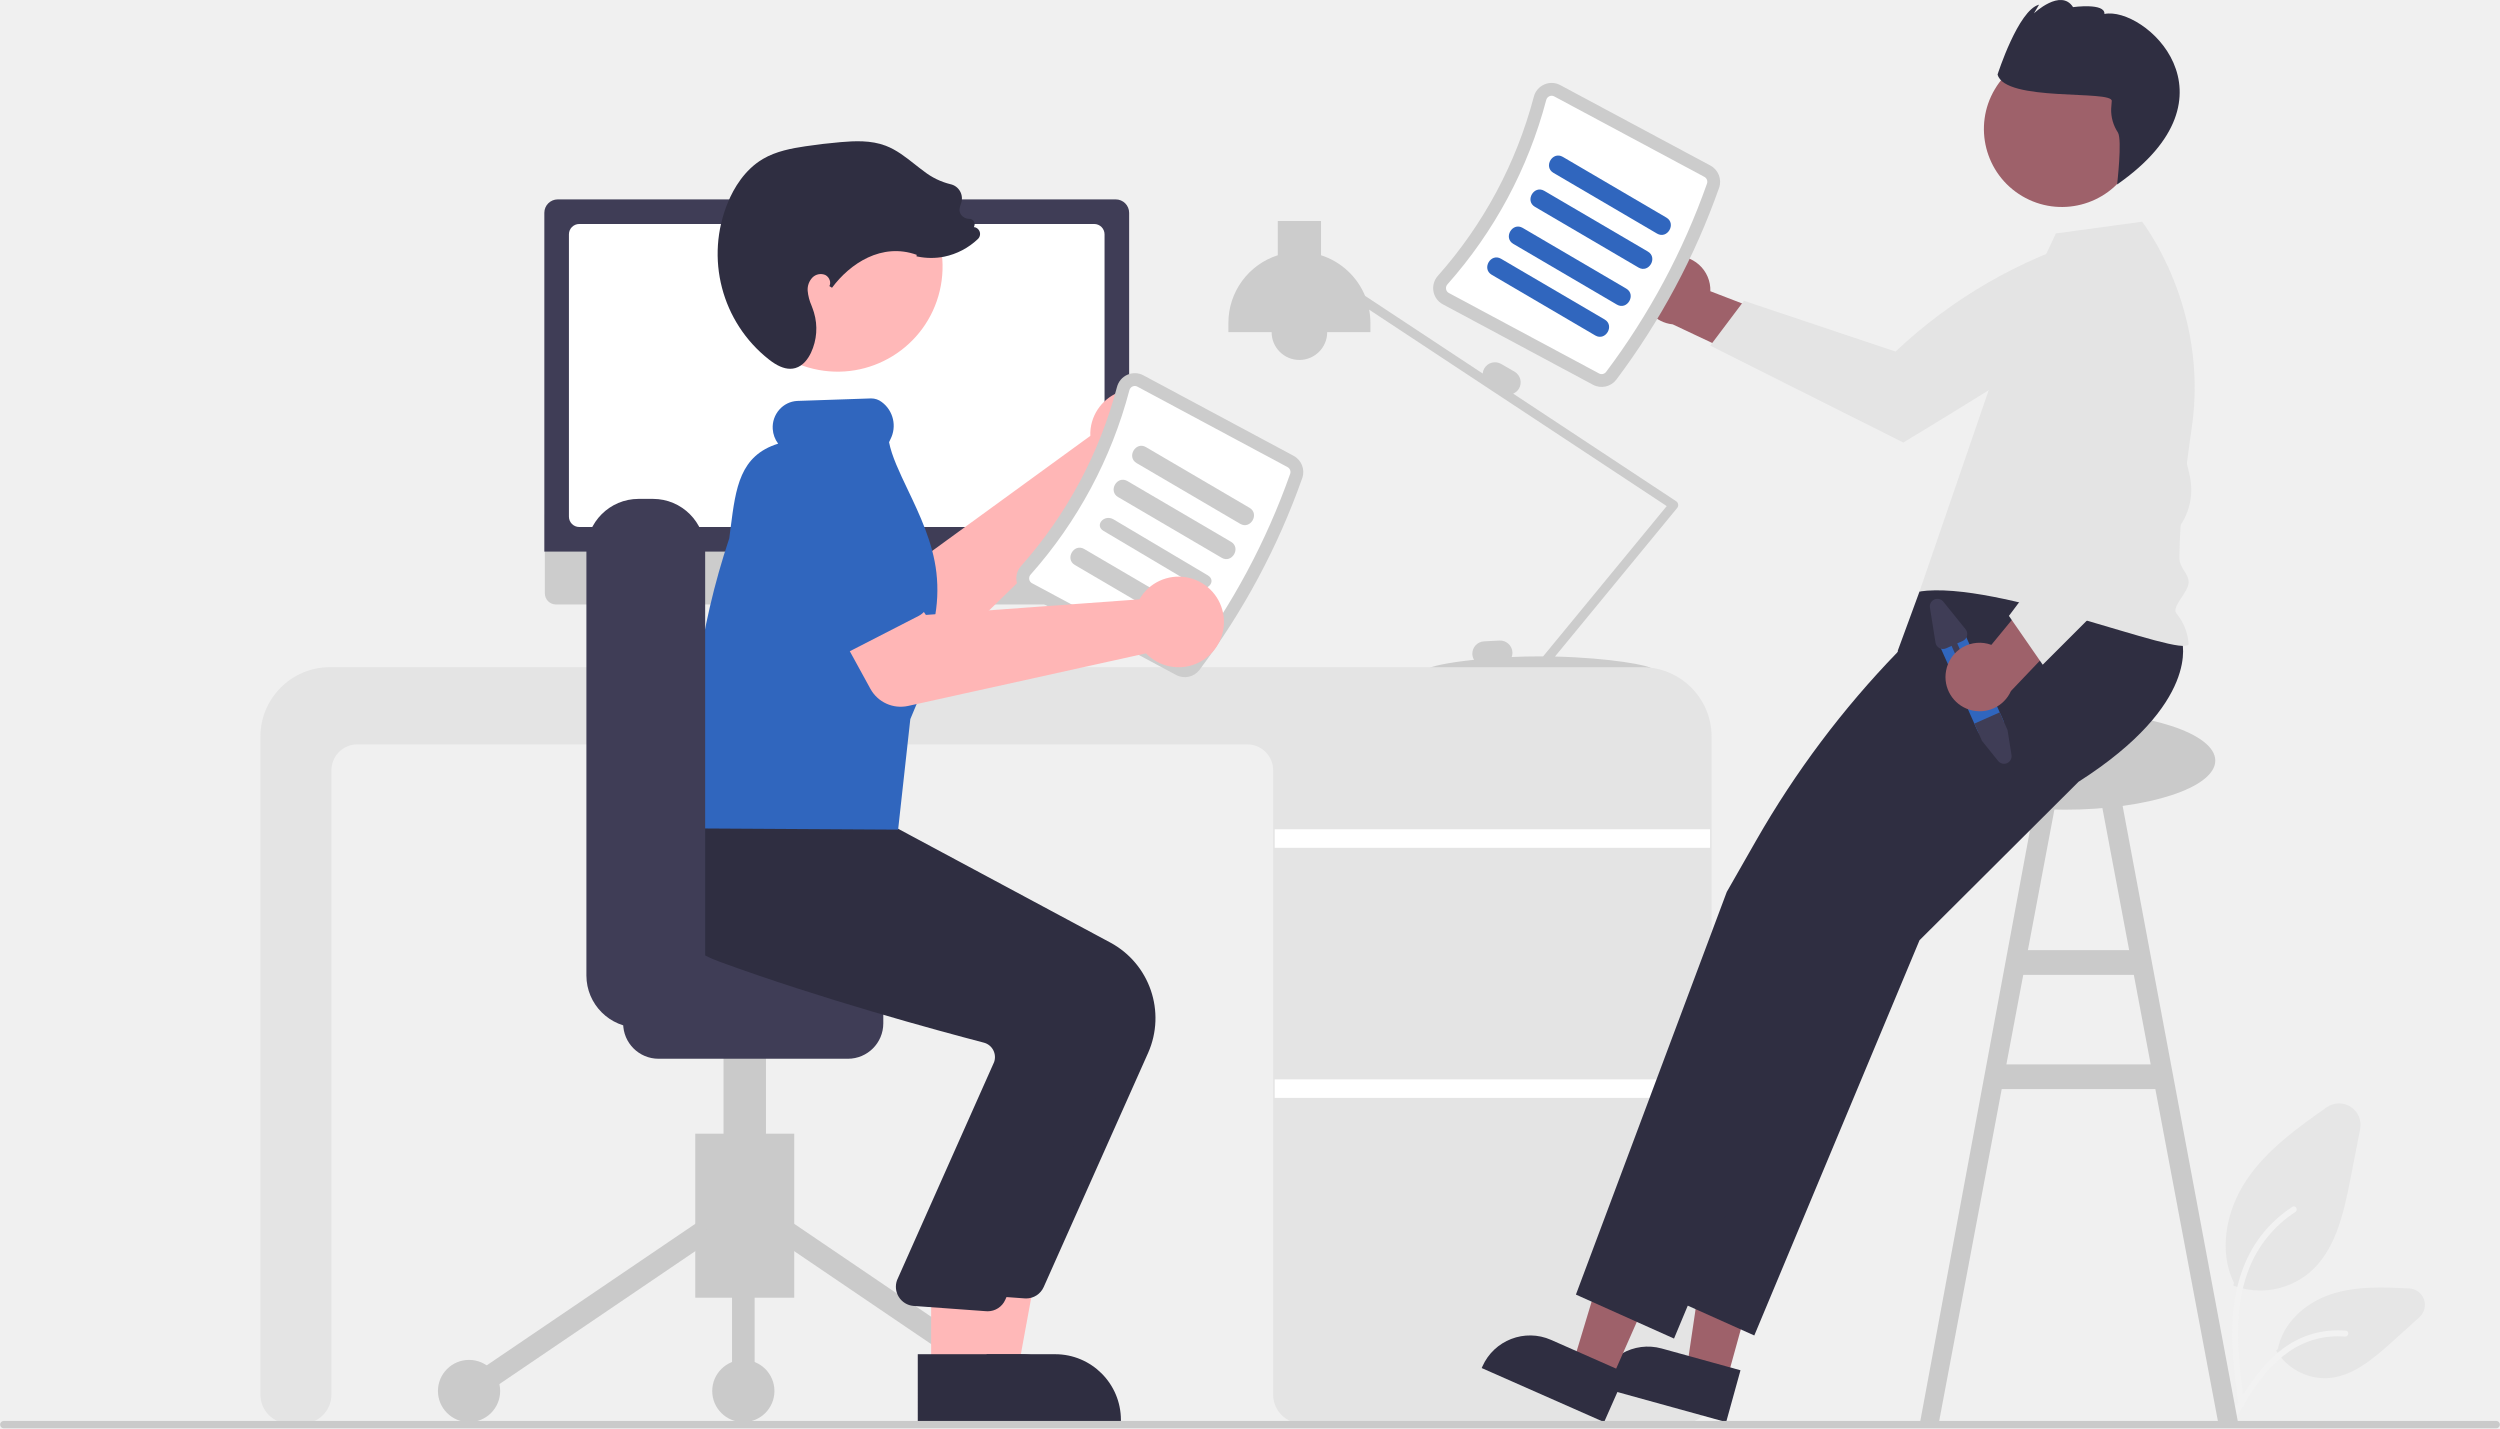
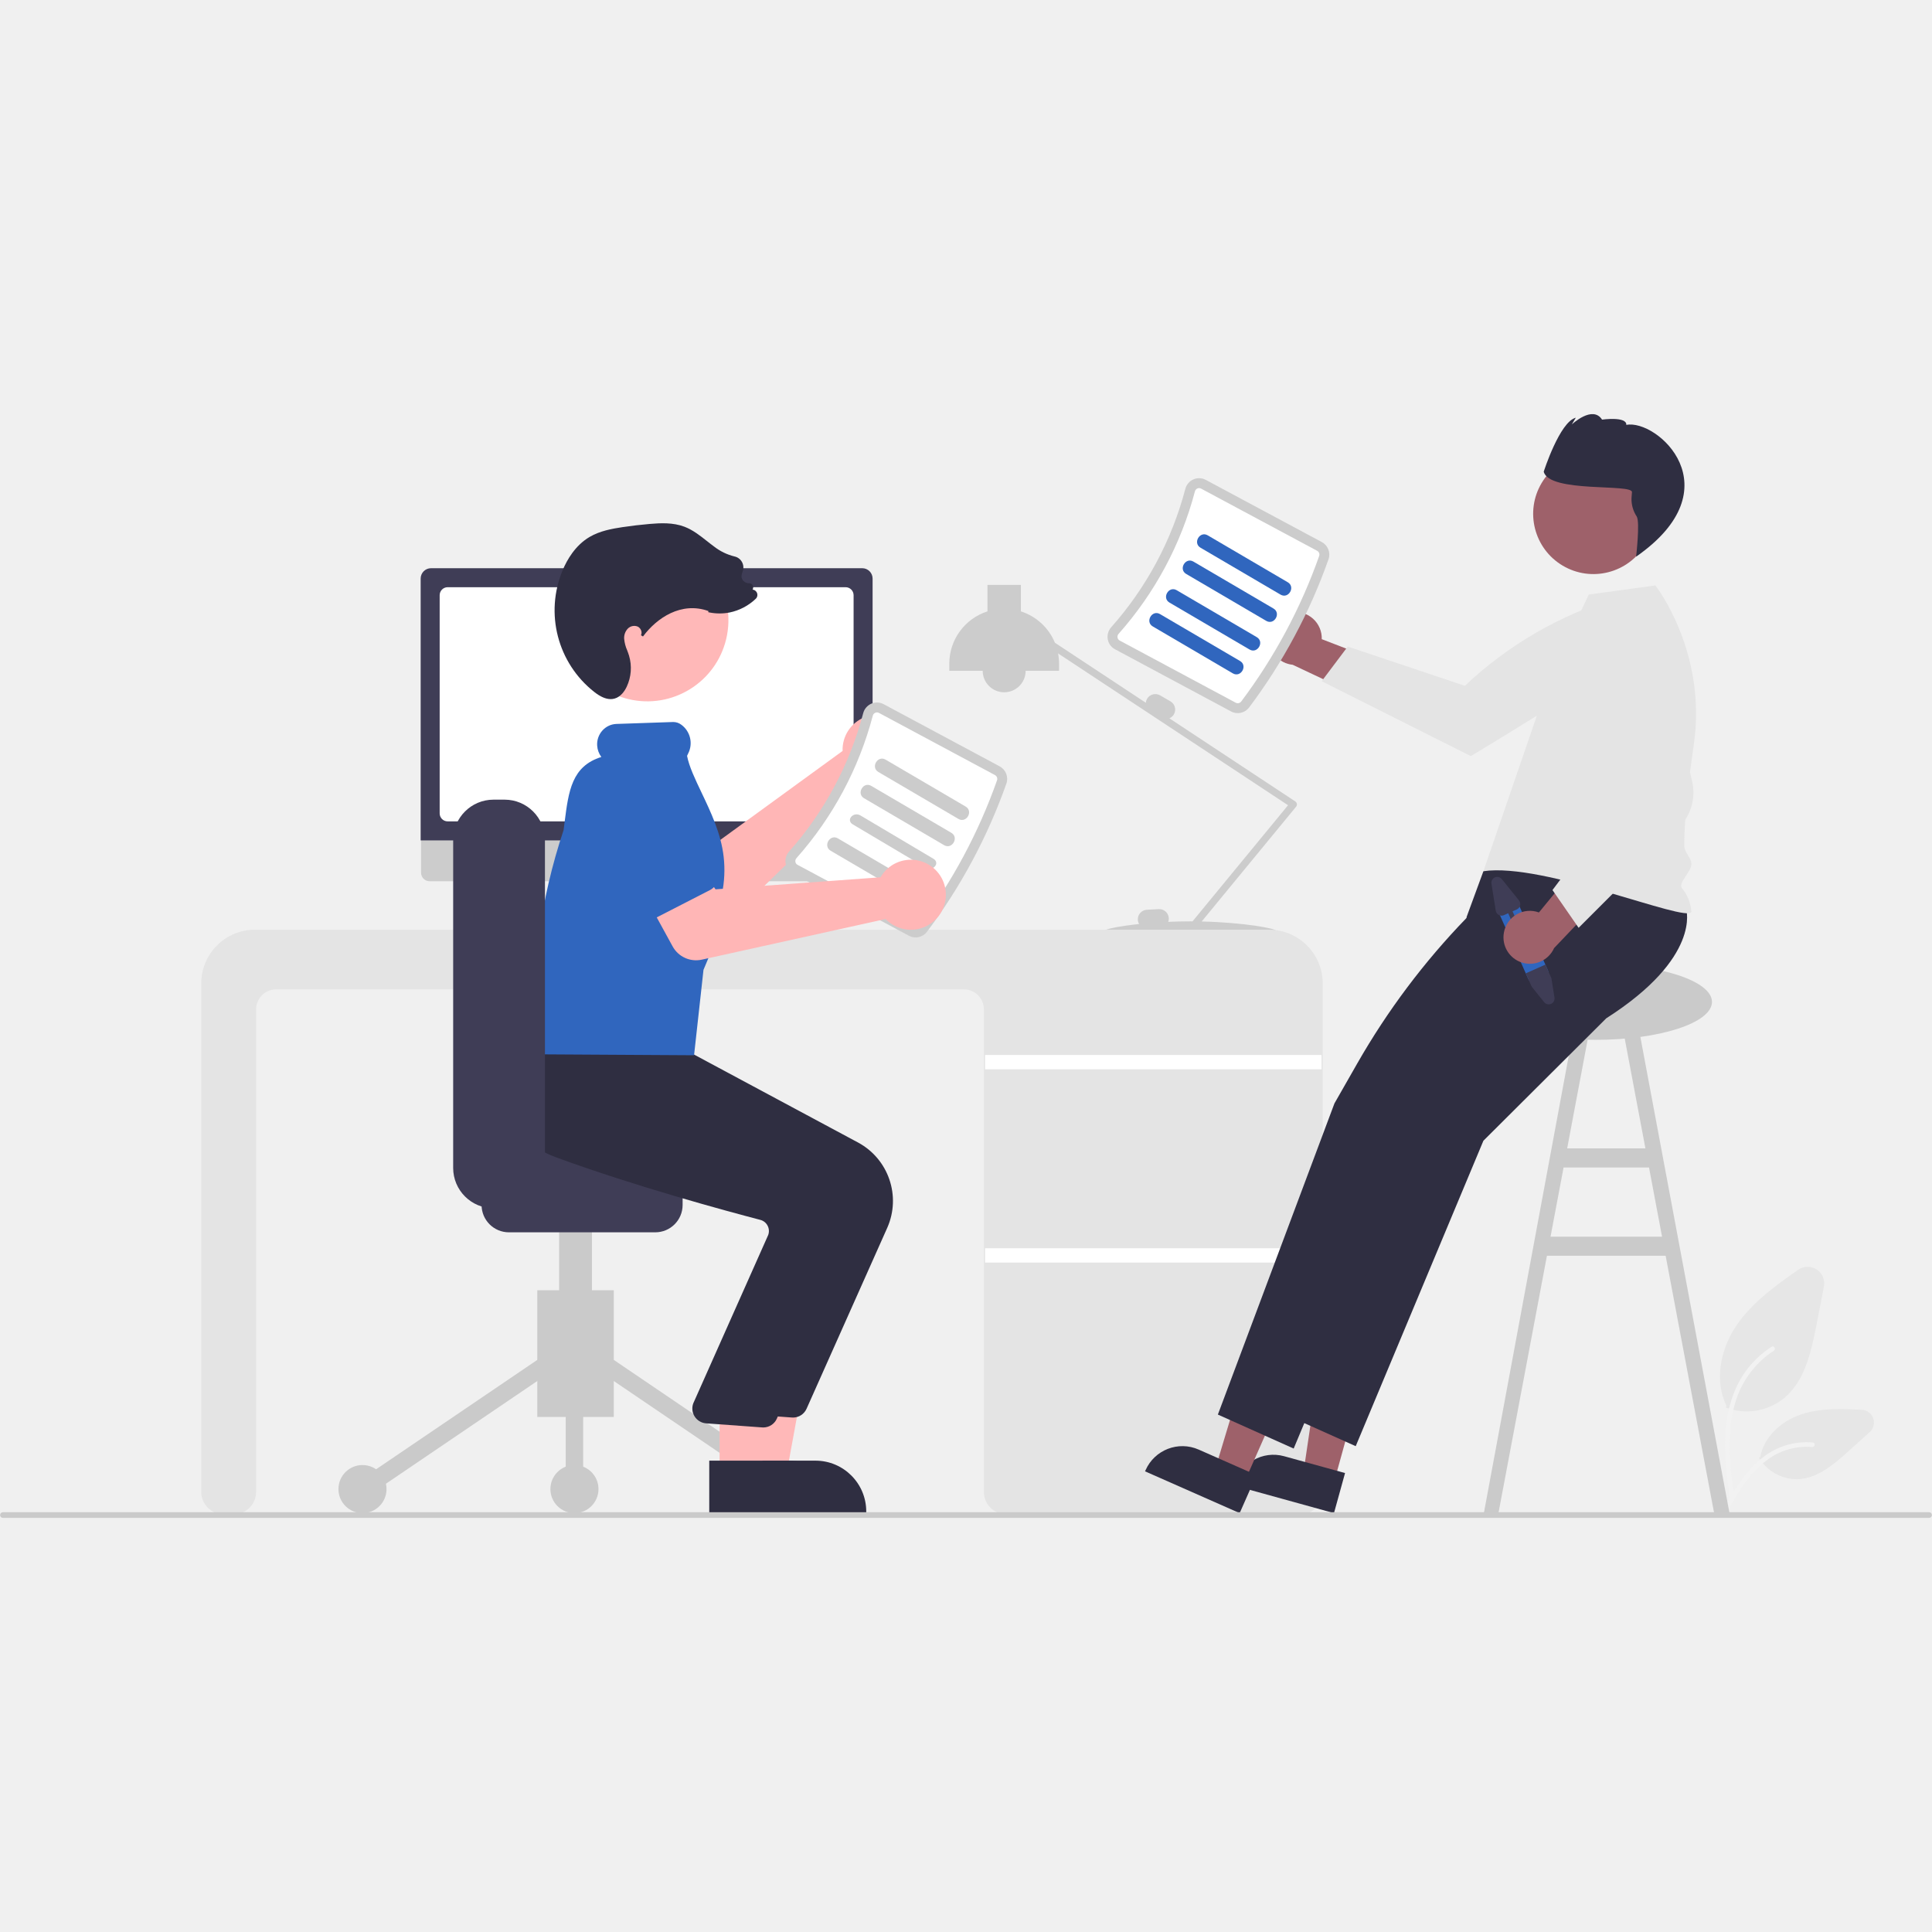
- <svg xmlns="http://www.w3.org/2000/svg" data-name="Layer 1" width="809.675" height="462.577" viewBox="0 0 809.675 462.577">
+ <svg xmlns="http://www.w3.org/2000/svg" data-name="Layer 1" width="400" height="400" viewBox="0 0 809.675 462.577">
  <path d="M328.25,429.039v-130a7,7,0,1,1,14,0v130a7,7,0,0,1-14,0Z" transform="translate(-195.1623 -218.7113)" fill="#f0f0f0" />
  <path d="M311.5,429.039v-130a7,7,0,1,1,14,0v130a7,7,0,0,1-14,0Z" transform="translate(-195.1623 -218.7113)" fill="#f0f0f0" />
  <path d="M294.75,429.039v-130a7,7,0,1,1,14,0v130a7,7,0,0,1-14,0Z" transform="translate(-195.1623 -218.7113)" fill="#f0f0f0" />
  <path d="M927.154,636.675a24.441,24.441,0,0,1-8.271-1.436l-.409-.147.188-.905c-4.752-9.601-3.091-22.753,4.253-33.567,6.677-9.831,16.829-16.979,25.786-23.284a6.967,6.967,0,0,1,10.848,7.029l-3.203,16.434c-2.312,11.855-5.062,23.076-13.217,30.073A24.904,24.904,0,0,1,927.154,636.675Z" transform="translate(-195.1623 -218.7113)" fill="#e6e6e6" />
  <path d="M948.131,665.072a18.621,18.621,0,0,1-15.563-8.565l-.232-.361.554-.488c1.433-7.818,8.173-14.784,17.223-17.78,8.226-2.723,17.306-2.277,25.312-1.886h0a5.349,5.349,0,0,1,3.323,9.314l-9.008,8.131c-6.546,5.907-13.074,11.241-20.949,11.623Q948.459,665.073,948.131,665.072Z" transform="translate(-195.1623 -218.7113)" fill="#e6e6e6" />
  <path d="M920.176,673.764c-1.33-9.905-2.698-19.938-1.765-29.949.829-8.891,3.482-17.576,8.884-24.696a40.516,40.516,0,0,1,10.31-9.551c1.031-.665,1.98,1.005.953,1.667a38.871,38.871,0,0,0-15.112,18.64c-3.29,8.555-3.818,17.88-3.251,26.968.343,5.496,1.07,10.955,1.802,16.408a1.004,1.004,0,0,1-.66,1.188.948.948,0,0,1-1.162-.674Z" transform="translate(-195.1623 -218.7113)" fill="#f2f2f2" />
  <path d="M916.416,679.458c6.403-11.581,13.829-24.453,27.099-28.567a29.613,29.613,0,0,1,11.398-1.203c1.21.107.908,2.014-.3,1.907a27.633,27.633,0,0,0-18.19,4.92c-5.129,3.569-9.122,8.53-12.502,13.792-2.07,3.223-3.925,6.582-5.78,9.938-.593,1.072-2.325.298-1.726-.787Z" transform="translate(-195.1623 -218.7113)" fill="#f2f2f2" />
  <path d="M913.535,679.289,920,679.437,881.02,471.199l-6.465,1.218,10.179,54.02H851.94l10.179-54.02-6.464-1.218L817,679.437l6.139-.148,20.322-107.852h49.751ZM844.969,563.437l5.464-29h35.808l5.464,29Z" transform="translate(-195.1623 -218.7113)" fill="#cacaca" />
  <path d="M631.25,432.356V363.97c0-2.03,3.14-3.682,7-3.682s7,1.652,7,3.682v68.385c0,2.03-3.14,3.682-7,3.682S631.25,434.386,631.25,432.356Z" transform="translate(-195.1623 -218.7113)" fill="#f0f0f0" />
  <path d="M614.5,432.356V363.97c0-2.03,3.14-3.682,7-3.682s7,1.652,7,3.682v68.385c0,2.03-3.14,3.682-7,3.682S614.5,434.386,614.5,432.356Z" transform="translate(-195.1623 -218.7113)" fill="#f0f0f0" />
  <path d="M597.75,432.356V363.97c0-2.03,3.14-3.682,7-3.682s7,1.652,7,3.682v68.385c0,2.03-3.14,3.682-7,3.682S597.75,434.386,597.75,432.356Z" transform="translate(-195.1623 -218.7113)" fill="#f0f0f0" />
  <path d="M738.664,382.065a1.499,1.499,0,0,0-.656-1.028L685.235,346.198a3.954,3.954,0,0,0,1.894-1.659h0a4.012,4.012,0,0,0-1.464-5.464l-4.33-2.5a4.011,4.011,0,0,0-5.464,1.464,3.939,3.939,0,0,0-.507,1.643l-38.094-25.148A23.059,23.059,0,0,0,623,301.377V290.289H609v11.088a23.007,23.007,0,0,0-16,21.912v3h14a9,9,0,0,0,18,0h14v-3a23.123,23.123,0,0,0-.405-4.286l96.369,63.62L694.933,431.293c-.311-.001-.62-.004-.933-.004-3.194,0-6.289.075-9.237.206a3.957,3.957,0,0,0,.229-1.544,4.012,4.012,0,0,0-4.203-3.786l-4.993.26a4.012,4.012,0,0,0-3.787,4.203,3.932,3.932,0,0,0,.542,1.772C663.722,433.337,658,434.631,658,435.289c0,1.078,15.363.052,34.592.002a1.495,1.495,0,0,0,2.566.45l.371-.45c19.172.053,34.471,1.073,34.471-.003,0-1.015-13.602-3.538-31.226-3.943l39.566-48.104A1.501,1.501,0,0,0,738.664,382.065Z" transform="translate(-195.1623 -218.7113)" fill="#ccc" />
  <path d="M740.107,679.789H616.892a9.403,9.403,0,0,1-9.392-9.393V468.181a8.401,8.401,0,0,0-8.392-8.392H310.892a8.401,8.401,0,0,0-8.392,8.392V670.396A9.403,9.403,0,0,1,293.108,679.789h-4.216a9.403,9.403,0,0,1-9.392-9.393V457.289a22.525,22.525,0,0,1,22.5-22.5h425a22.526,22.526,0,0,1,22.5,22.5V670.396A9.404,9.404,0,0,1,740.107,679.789Z" transform="translate(-195.1623 -218.7113)" fill="#e4e4e4" />
  <rect x="412.838" y="268.577" width="141" height="6" fill="#fff" />
  <rect x="412.838" y="349.577" width="141" height="6" fill="#fff" />
  <path d="M491.284,433.801l-4.052-1.706-2.78-20.315H447.431l-3.013,20.232-3.626,1.813a.861.861,0,0,0,.385,1.631h49.772A.861.861,0,0,0,491.284,433.801Z" transform="translate(-195.1623 -218.7113)" fill="#e6e6e6" />
  <path d="M557.071,414.483H375.217a3.603,3.603,0,0,1-3.595-3.603V385.236H560.666V410.88A3.603,3.603,0,0,1,557.071,414.483Z" transform="translate(-195.1623 -218.7113)" fill="#ccc" />
  <path d="M560.856,397.356H371.457V287.632A4.348,4.348,0,0,1,375.8,283.289H556.513a4.348,4.348,0,0,1,4.343,4.343Z" transform="translate(-195.1623 -218.7113)" fill="#3f3d56" />
  <path d="M549.544,389.392H382.769a3.352,3.352,0,0,1-3.348-3.348V294.601a3.352,3.352,0,0,1,3.348-3.348H549.544a3.352,3.352,0,0,1,3.348,3.348V386.044A3.352,3.352,0,0,1,549.544,389.392Z" transform="translate(-195.1623 -218.7113)" fill="#fff" />
  <path d="M736.502,301.75a11.025,11.025,0,0,1,12.592,11.281l36.565,14.074-16.566,11.836-32.183-15.18a11.085,11.085,0,0,1-.407-22.012Z" transform="translate(-195.1623 -218.7113)" fill="#9e616a" />
  <path d="M875.339,294.841l6.186,11.247a32.296,32.296,0,0,1-10.963,18.211c-9.471,7.988-58.992,37.737-58.992,37.737l-62.517-31.385,10.937-14.533,49.082,16.449,0,0a160.767,160.767,0,0,1,64.164-37.094Z" transform="translate(-195.1623 -218.7113)" fill="#e4e4e4" />
  <ellipse cx="668.675" cy="246.336" rx="48.791" ry="15.898" fill="#cacaca" />
  <polygon points="559.217 447.105 546.261 443.524 553.909 391.846 573.031 397.133 559.217 447.105" fill="#9e616a" />
  <path d="M754.212,679.289l-41.775-11.548.146-.528a16.871,16.871,0,0,1,20.755-11.766l.001 0,25.515,7.053Z" transform="translate(-195.1623 -218.7113)" fill="#2f2e41" />
  <polygon points="521.653 447.273 509.356 441.843 524.448 391.831 542.596 399.844 521.653 447.273" fill="#9e616a" />
  <path d="M714.688,679.289,675.039,661.781l.221-.501a16.871,16.871,0,0,1,22.247-8.619l.001 0,24.216,10.693Z" transform="translate(-195.1623 -218.7113)" fill="#2f2e41" />
  <path d="M901.809,426.178s6.517,20.193-33.471,45.73l-51.501,51.319-53.512,128.006-31.77-14.243,6.231-16.632,4.181-11.16,2.139-5.71,2.293-6.121L780.41,506.581l28.57-50.023.829-27.143,7.027-19.134,50.983-18.091Z" transform="translate(-195.1623 -218.7113)" fill="#2f2e41" />
  <path d="M875.809,427.178s6.517,20.193-33.471,45.73l-51.501,51.319-53.512,128.006-31.77-14.243,6.231-16.632,4.181-11.16,2.139-5.71,2.293-6.121L754.41,507.581l9.566-16.749a305.081,305.081,0,0,1,45.646-60.815L819,420.322l1-15,21.82-12.133Z" transform="translate(-195.1623 -218.7113)" fill="#2f2e41" />
  <path d="M845,328.322l16-34,27.922-3.809S910.724,318.291,905,357.322c-2.147,14.637-3.896,29.209-4,42-.028,3.403,2.95,4.923,3,8,.049,3.023-5.643,7.946-4,10a17.53,17.53,0,0,1,4,10c-1.981,4.716-61.956-20.834-87.164-17.042Z" transform="translate(-195.1623 -218.7113)" fill="#e4e4e4" />
  <circle cx="862.949" cy="260.492" r="25.255" transform="translate(2.9207 650.46) rotate(-59.27092)" fill="#9e616a" />
  <path d="M879.095,251.424c-.048.665-.115,1.545-.192,2.54a13.191,13.191,0,0,0,2.199,7.68c1.413,2.389-.273,16.821-.273,16.821,41.368-28.836,8.681-57.807-4.105-55.232.267-3.667-10.161-2.214-10.161-2.214-3.973-6.188-12.682,2.026-12.682,2.026l1.68-2.827c-6.761,1.72-13.444,22.615-13.444,22.615C844.411,251.848,879.362,247.757,879.095,251.424Z" transform="translate(-195.1623 -218.7113)" fill="#2f2e41" />
  <path d="M718.615,341.697a231.85,231.85,0,0,0,33.323-62.191,5.955,5.955,0,0,0-2.812-7.169L700.481,246.272a5.878,5.878,0,0,0-5.157-.209,5.978,5.978,0,0,0-3.407,3.992,141.635,141.635,0,0,1-31.067,57.982,5.977,5.977,0,0,0-1.437,5.047,5.878,5.878,0,0,0,3.03,4.177l48.645,26.065A5.955,5.955,0,0,0,718.615,341.697Z" transform="translate(-195.1623 -218.7113)" fill="#ccc" />
  <path d="M715.296,339.203a1.797,1.797,0,0,1-2.245.464L664.405,313.601a1.725,1.725,0,0,1-.903-1.242,1.825,1.825,0,0,1,.45-1.561,145.803,145.803,0,0,0,31.983-59.69,1.825,1.825,0,0,1,1.049-1.239,1.726,1.726,0,0,1,1.537.064L747.165,275.998a1.797,1.797,0,0,1,.858,2.128A227.698,227.698,0,0,1,715.296,339.203Z" transform="translate(-195.1623 -218.7113)" fill="#fff" />
  <path d="M698.277,274.697l33.552,19.666c3.338,1.957,6.361-3.227,3.028-5.181L701.305,269.516c-3.338-1.957-6.361,3.227-3.028,5.181Z" transform="translate(-195.1623 -218.7113)" fill="#3066be" />
  <path d="M692.277,285.697l33.552,19.666c3.338,1.957,6.361-3.227,3.028-5.181L695.305,280.516c-3.338-1.957-6.361,3.227-3.028,5.181Z" transform="translate(-195.1623 -218.7113)" fill="#3066be" />
  <path d="M685.277,297.697l33.552,19.666c3.338,1.957,6.361-3.227,3.028-5.181L688.305,292.516c-3.338-1.957-6.361,3.227-3.028,5.181Z" transform="translate(-195.1623 -218.7113)" fill="#3066be" />
  <path d="M678.277,307.697l33.552,19.666c3.338,1.957,6.361-3.227,3.028-5.181L681.305,302.516c-3.338-1.957-6.361,3.227-3.028,5.181Z" transform="translate(-195.1623 -218.7113)" fill="#3066be" />
  <path d="M831.232,423.375,843.828,451.701a4.469,4.469,0,0,1-.319,4.243,4.479,4.479,0,0,1-4.54,2.019,4.128,4.128,0,0,1-.868-.232,4.512,4.512,0,0,1-2.496-2.374l-12.596-28.325a4.5,4.5,0,1,1,8.224-3.657Z" transform="translate(-195.1623 -218.7113)" fill="#3066be" />
  <path d="M842.812,449.416l2.524,5.717,1.29,8.105a2.451,2.451,0,0,1-4.329,1.925l-5.222-6.497-2.487-5.592Z" transform="translate(-195.1623 -218.7113)" fill="#3f3d56" />
  <path d="M820.209,415.495l1.805,11.34a2.452,2.452,0,0,0,3.419,1.855l1.79-.796,3.454,7.767a1,1,0,0,0,1.827-.813l-3.454-7.767,1.79-.796a2.455,2.455,0,0,0,1.248-3.232,2.468,2.468,0,0,0-.337-.549l-7.212-8.936a2.453,2.453,0,0,0-4.33,1.926Z" transform="translate(-195.1623 -218.7113)" fill="#3f3d56" />
  <path d="M825.434,435.963a11.025,11.025,0,0,1,14.671-8.402l24.866-30.278,6.021,19.449-24.537,25.771a11.085,11.085,0,0,1-21.022-6.54Z" transform="translate(-195.1623 -218.7113)" fill="#9e616a" />
  <path d="M856.739,433.995,845.787,418.176l31.099-41.465-16.021-34.33,1.167-40.835,13.239-2.446.164.082a32.537,32.537,0,0,1,14.099,16.423c3.303,8.256,10.675,39.25,14.776,56.99a20.679,20.679,0,0,1-5.561,19.389Z" transform="translate(-195.1623 -218.7113)" fill="#e4e4e4" />
  <path d="M548.376,357.557a14.719,14.719,0,0,0-.091,2.316l-56.073,40.794L476.808,393.849l-13.327,21.903,26.098,14.719a11.186,11.186,0,0,0,13.311-1.741l56.435-55.123a14.677,14.677,0,1,0-10.949-16.05Z" transform="translate(-195.1623 -218.7113)" fill="#ffb6b6" />
  <path d="M490.399,402.158l-16.352,27.248a6.292,6.292,0,0,1-9.388,1.625l-24.483-20.107A17.474,17.474,0,0,1,458.247,381.01l29.17,12.099a6.292,6.292,0,0,1,2.983,9.049Z" transform="translate(-195.1623 -218.7113)" fill="#3066be" />
  <rect x="420.336" y="585.879" width="32.052" height="53.115" transform="translate(677.5629 1006.162) rotate(-180)" fill="#cacaca" />
  <rect x="483.525" y="596.633" width="7.327" height="92.965" transform="translate(-513.6929 466.4336) rotate(-55.84051)" fill="#cacaca" />
  <rect x="339.054" y="639.452" width="92.965" height="7.327" transform="translate(-489.758 108.721) rotate(-34.15969)" fill="#cacaca" />
  <circle cx="330.489" cy="450.504" r="10.074" fill="#cacaca" />
  <circle cx="240.742" cy="450.504" r="10.074" fill="#cacaca" />
  <circle cx="151.911" cy="450.504" r="10.074" fill="#cacaca" />
  <rect x="237.079" y="398.304" width="7.326" height="52.2" fill="#cacaca" />
  <rect x="429.494" y="539.174" width="13.737" height="70.515" transform="translate(677.5629 930.1516) rotate(-180)" fill="#cacaca" />
  <path d="M396.984,550.163V533.679a11.46,11.46,0,0,1,11.447-11.447h61.358A11.46,11.46,0,0,1,481.236,533.679v16.484a11.46,11.46,0,0,1-11.447,11.447H408.431A11.46,11.46,0,0,1,396.984,550.163Z" transform="translate(-195.1623 -218.7113)" fill="#3f3d56" />
  <polygon points="312.641 444.129 329.609 444.128 337.683 400.117 312.639 400.118 312.641 444.129" fill="#ffb8b8" />
  <path d="M503.476,679.289l54.715-.002v-.692a21.296,21.296,0,0,0-21.296-21.296h-.002l-33.418.001Z" transform="translate(-195.1623 -218.7113)" fill="#2f2e41" />
  <path d="M533.183,635.548l33.829-75.86a27.801,27.801,0,0,0-12.206-35.688l-73.377-39.347-33.484-2.848-30.886-2.807-.223.377c-.285.481-6.926,11.952-2.437,24.529,3.405,9.54,12.262,16.992,26.324,22.149,32.824,12.035,70.741,22.322,85.52,26.185a4.777,4.777,0,0,1,3.061,2.436,4.842,4.842,0,0,1,.272,3.874l-31.429,70.61a6.228,6.228,0,0,0,5.273,8.345l23.484,1.71q.299.028.595.028A6.224,6.224,0,0,0,533.183,635.548Z" transform="translate(-195.1623 -218.7113)" fill="#2f2e41" />
  <polygon points="301.568 444.129 318.536 444.128 326.61 400.117 301.566 400.118 301.568 444.129" fill="#ffb8b8" />
  <path d="M492.403,679.289l54.715-.002v-.692a21.296,21.296,0,0,0-21.296-21.296h-.002l-33.418.001Z" transform="translate(-195.1623 -218.7113)" fill="#2f2e41" />
  <path d="M520.726,639.701l33.829-75.86a27.801,27.801,0,0,0-12.206-35.688l-73.377-39.347-33.483-2.848-24.192-2.098.003-.332c-.285.481-6.926,11.952-2.437,24.529,3.405,9.54,5.341,16.992,19.404,22.149,32.824,12.035,70.741,22.322,85.52,26.185a4.777,4.777,0,0,1,3.061,2.436,4.842,4.842,0,0,1,.272,3.874l-31.429,70.61a6.228,6.228,0,0,0,5.273,8.345l23.484,1.71q.299.028.595.028A6.224,6.224,0,0,0,520.726,639.701Z" transform="translate(-195.1623 -218.7113)" fill="#2f2e41" />
  <circle cx="466.433" cy="305.085" r="33.995" transform="translate(-133.4516 469.5658) rotate(-76.6227)" fill="#ffb8b8" />
  <path d="M583.615,435.697a231.85,231.85,0,0,0,33.323-62.191,5.955,5.955,0,0,0-2.812-7.169L565.481,340.272a5.878,5.878,0,0,0-5.157-.209,5.978,5.978,0,0,0-3.407,3.992,141.635,141.635,0,0,1-31.067,57.982,5.977,5.977,0,0,0-1.437,5.047,5.878,5.878,0,0,0,3.03,4.177l48.645,26.065A5.955,5.955,0,0,0,583.615,435.697Z" transform="translate(-195.1623 -218.7113)" fill="#ccc" />
  <path d="M580.296,433.203a1.797,1.797,0,0,1-2.245.464L529.405,407.601a1.725,1.725,0,0,1-.903-1.242,1.825,1.825,0,0,1,.45-1.561,145.803,145.803,0,0,0,31.983-59.69,1.825,1.825,0,0,1,1.049-1.239,1.726,1.726,0,0,1,1.537.064L612.165,369.998a1.797,1.797,0,0,1,.858,2.128A227.698,227.698,0,0,1,580.296,433.203Z" transform="translate(-195.1623 -218.7113)" fill="#fff" />
  <path d="M563.277,368.697l33.552,19.666c3.338,1.957,6.361-3.227,3.028-5.181L566.305,363.516c-3.338-1.957-6.361,3.227-3.028,5.181Z" transform="translate(-195.1623 -218.7113)" fill="#ccc" />
  <path d="M557.277,379.697l33.552,19.666c3.338,1.957,6.361-3.227,3.028-5.181L560.305,374.516c-3.338-1.957-6.361,3.227-3.028,5.181Z" transform="translate(-195.1623 -218.7113)" fill="#ccc" />
  <path d="M552.563,390.654l30.514,18.115c3.036,1.802,6.283-1.924,3.252-3.723l-30.514-18.115c-3.036-1.802-6.283,1.924-3.252,3.723Z" transform="translate(-195.1623 -218.7113)" fill="#ccc" />
  <path d="M543.277,401.697l33.552,19.666c3.338,1.957,6.361-3.227,3.028-5.181L546.305,396.516c-3.338-1.957-6.361,3.227-3.028,5.181Z" transform="translate(-195.1623 -218.7113)" fill="#ccc" />
  <path d="M486.034,487.406l-67.274-.402-.018-.479c-1.283-33.754,2.843-64.33,12.612-93.475.138-1.091.287-2.257.434-3.401,1.669-13.039,2.994-23.392,15.393-27.247a8.815,8.815,0,0,1-1.752-4.734,8.613,8.613,0,0,1,2.145-6.3,8.283,8.283,0,0,1,5.753-2.807l23.945-.815a5.604,5.604,0,0,1,3.477,1.179,9.559,9.559,0,0,1,2.784,12.077c-.282.562-.39.817-.431.929.851,4.46,3.377,9.758,6.05,15.364,3.827,8.027,8.165,17.125,9.28,26.858a49.127,49.127,0,0,1-.741,15.749,31.037,31.037,0,0,0-.342,8.453c.219,4.182.425,8.13-1.938,11.948-.603,1.035-1.292,2.139-2.101,3.361l-3.325,7.948Z" transform="translate(-195.1623 -218.7113)" fill="#3066be" />
  <path d="M385.079,534.642V397.18a16.914,16.914,0,0,1,16.895-16.895h4.673a16.914,16.914,0,0,1,16.895,16.895V534.642a16.914,16.914,0,0,1-16.895,16.895h-4.673A16.914,16.914,0,0,1,385.079,534.642Z" transform="translate(-195.1623 -218.7113)" fill="#3f3d56" />
  <path d="M565.483,410.9a14.718,14.718,0,0,0-1.299,1.919l-69.158,5.05-9.485-13.922-22.881,11.569,14.396,26.277a11.186,11.186,0,0,0,12.224,5.548l77.03-17.029A14.677,14.677,0,1,0,565.483,410.9Z" transform="translate(-195.1623 -218.7113)" fill="#ffb6b6" />
  <path d="M492.698,418.178,464.427,432.689a6.292,6.292,0,0,1-8.831-3.575l-10.181-30.001A17.465,17.465,0,0,1,453.023,375.677c-12.532,6.433,13.569-11.839,23.53,7.568l18.388,25.673a6.292,6.292,0,0,1-2.243,9.26Z" transform="translate(-195.1623 -218.7113)" fill="#3066be" />
  <path d="M451.076,338.15c-2.046,0-4.304-.986-6.849-2.984a43.513,43.513,0,0,1-13.265-51.025c1.851-4.421,5.312-10.43,11.292-13.951,4.299-2.53,9.349-3.444,13.745-4.103,3.806-.57,7.659-1.024,11.453-1.348,4.533-.388,9.77-.649,14.546,1.165,3.499,1.33,6.478,3.679,9.358,5.95,1.004.791,2.042,1.61,3.082,2.368a22.697,22.697,0,0,0,8.528,4.142,4.671,4.671,0,0,1,3.126,2.29,4.754,4.754,0,0,1,.334,3.929c-.449,1.26-.855,2.396-.034,3.626a3.24,3.24,0,0,0,2.706,1.379,1.677,1.677,0,0,1,1.418.74,1.709,1.709,0,0,1,.186,1.59l-.132.339a2.181,2.181,0,0,1,1.701,1.106,2.235,2.235,0,0,1-.411,2.768,22.404,22.404,0,0,1-10.918,5.714,21.821,21.821,0,0,1-8.499-.02l-.451-.088.055-.5c-11.344-4.046-21.584,2.82-27.422,10.67l-.843-.532a2.419,2.419,0,0,0,.107-1.896,2.941,2.941,0,0,0-1.455-1.721,3.808,3.808,0,0,0-4.144.827,5.652,5.652,0,0,0-1.55,4.286,15.339,15.339,0,0,0,1.251,4.806c.274.729.558,1.482.789,2.242a18.311,18.311,0,0,1-.968,13.035c-.884,1.86-2.481,4.232-5.076,4.968A6.071,6.071,0,0,1,451.076,338.15Z" transform="translate(-195.1623 -218.7113)" fill="#2f2e41" />
  <path d="M1003.647,681.289H196.353a1.191,1.191,0,0,1,0-2.381h807.294a1.191,1.191,0,0,1,0,2.381Z" transform="translate(-195.1623 -218.7113)" fill="#cacaca" />
</svg>
